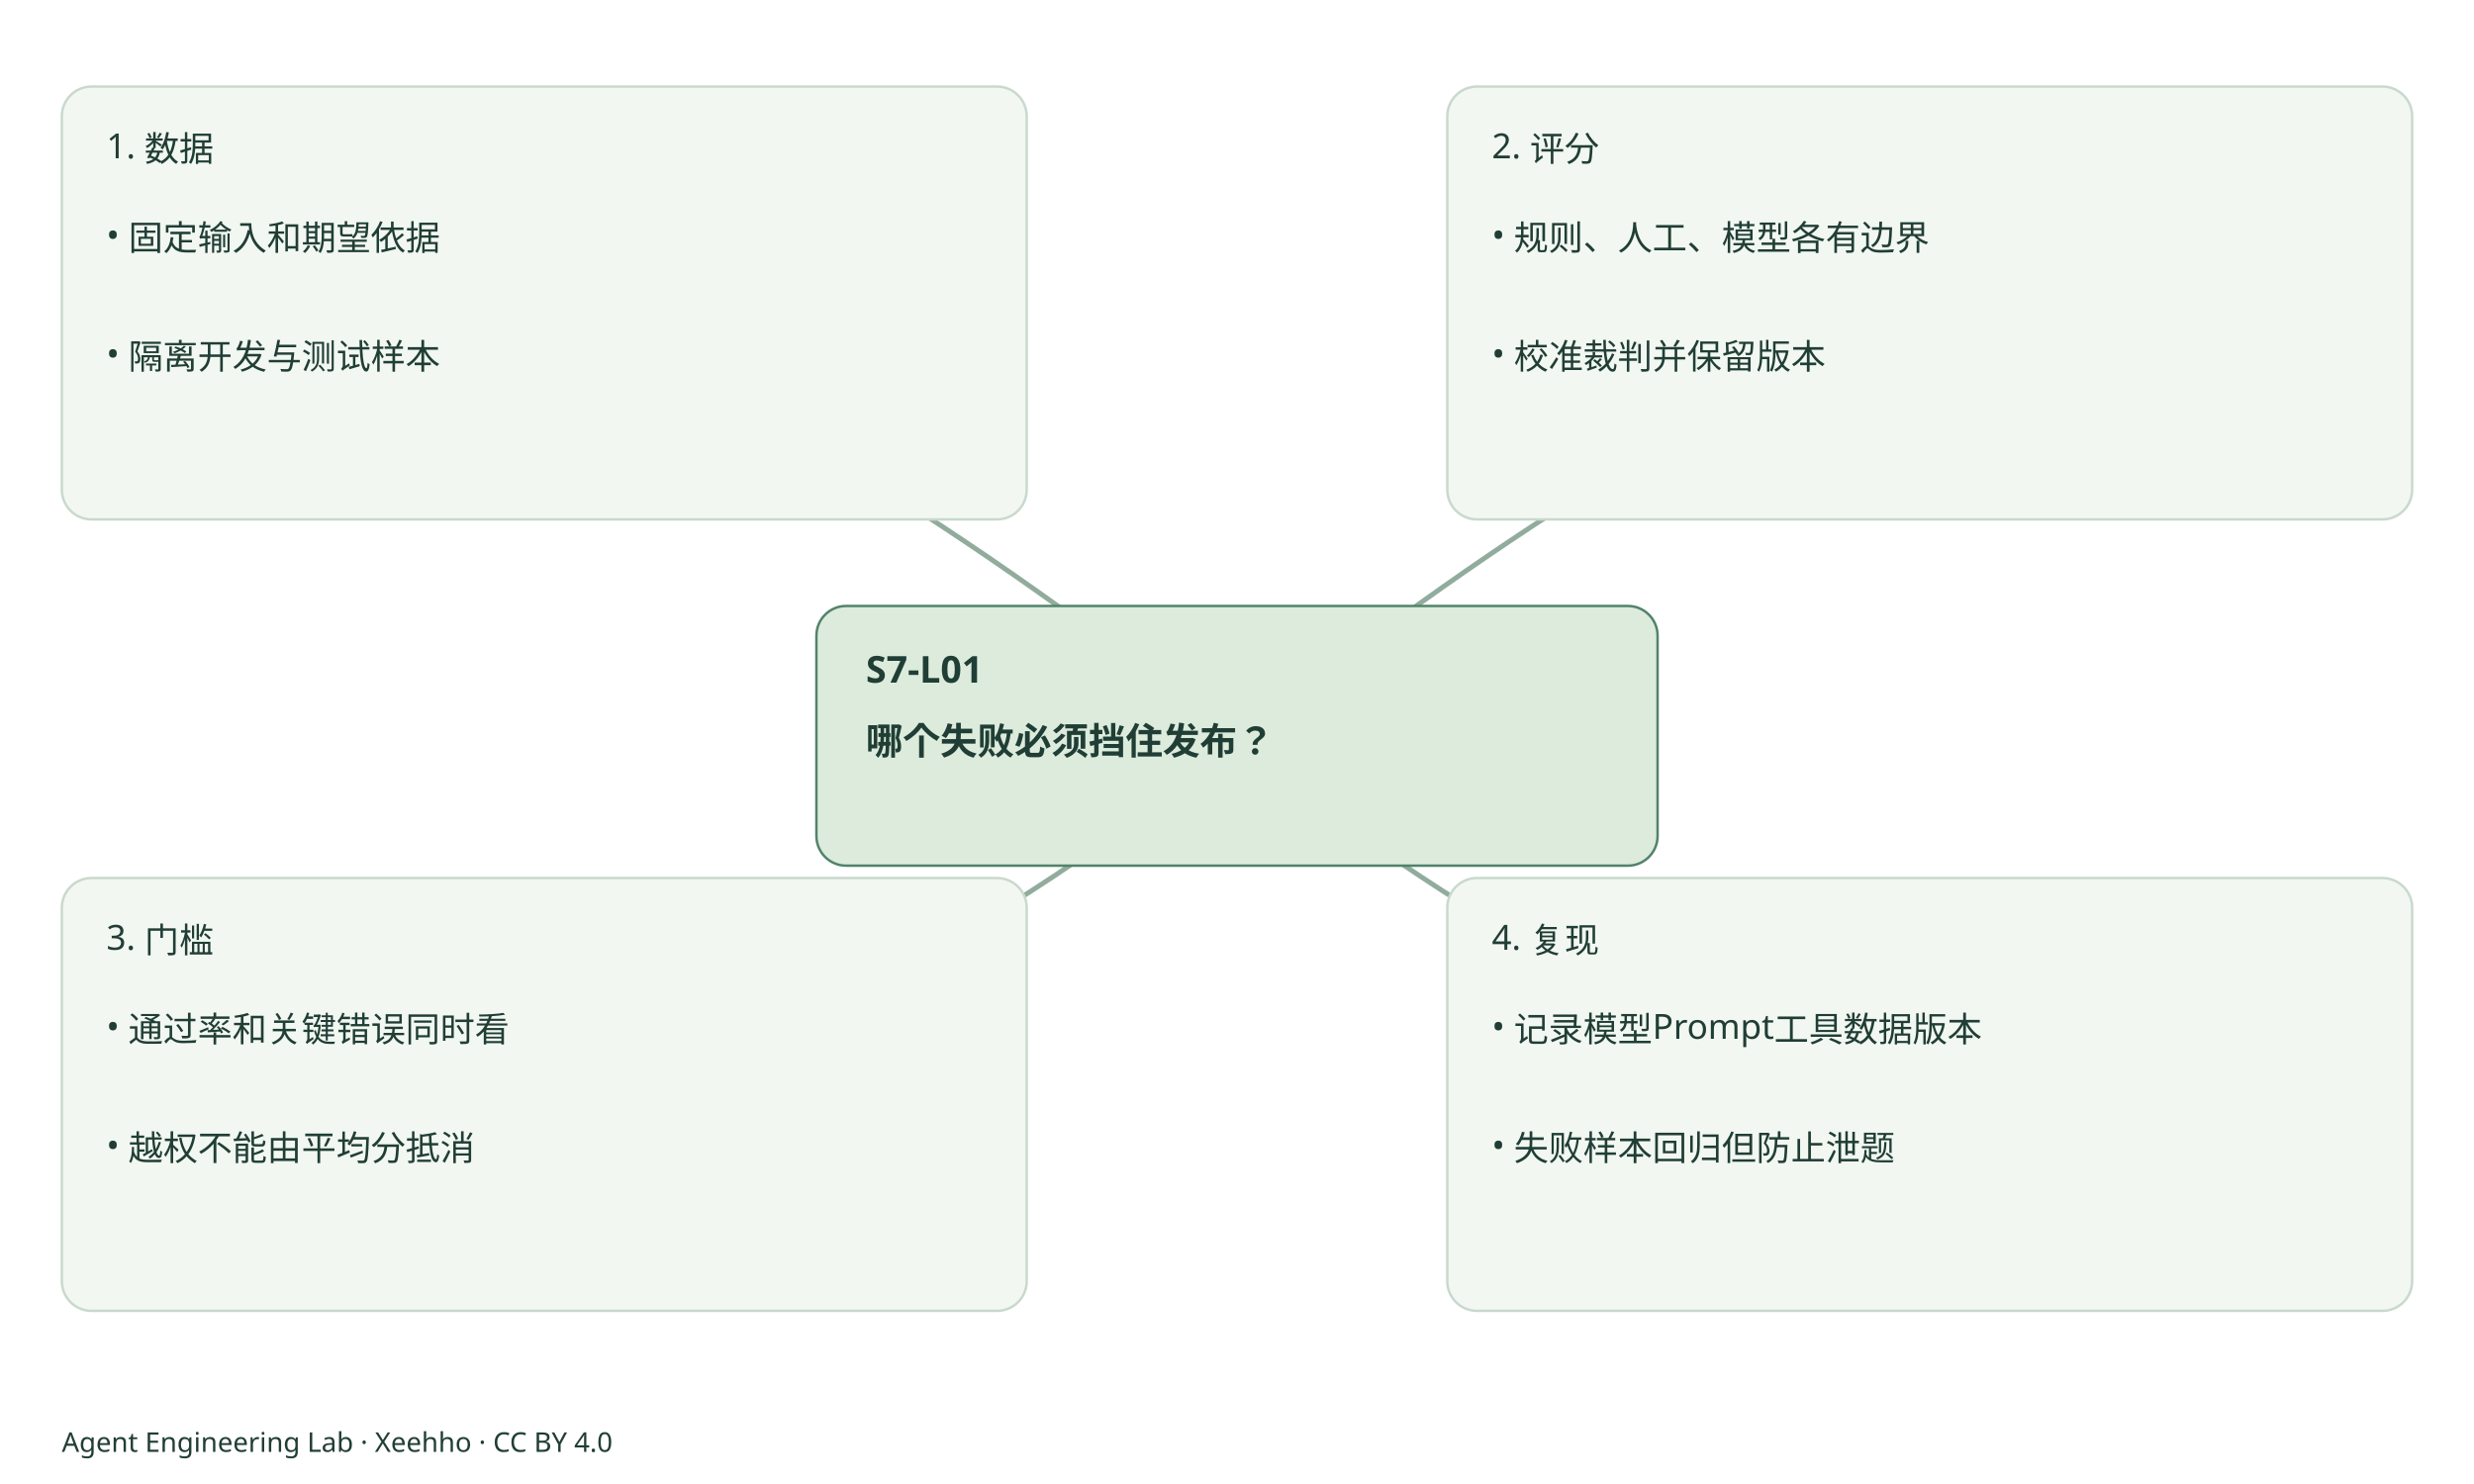
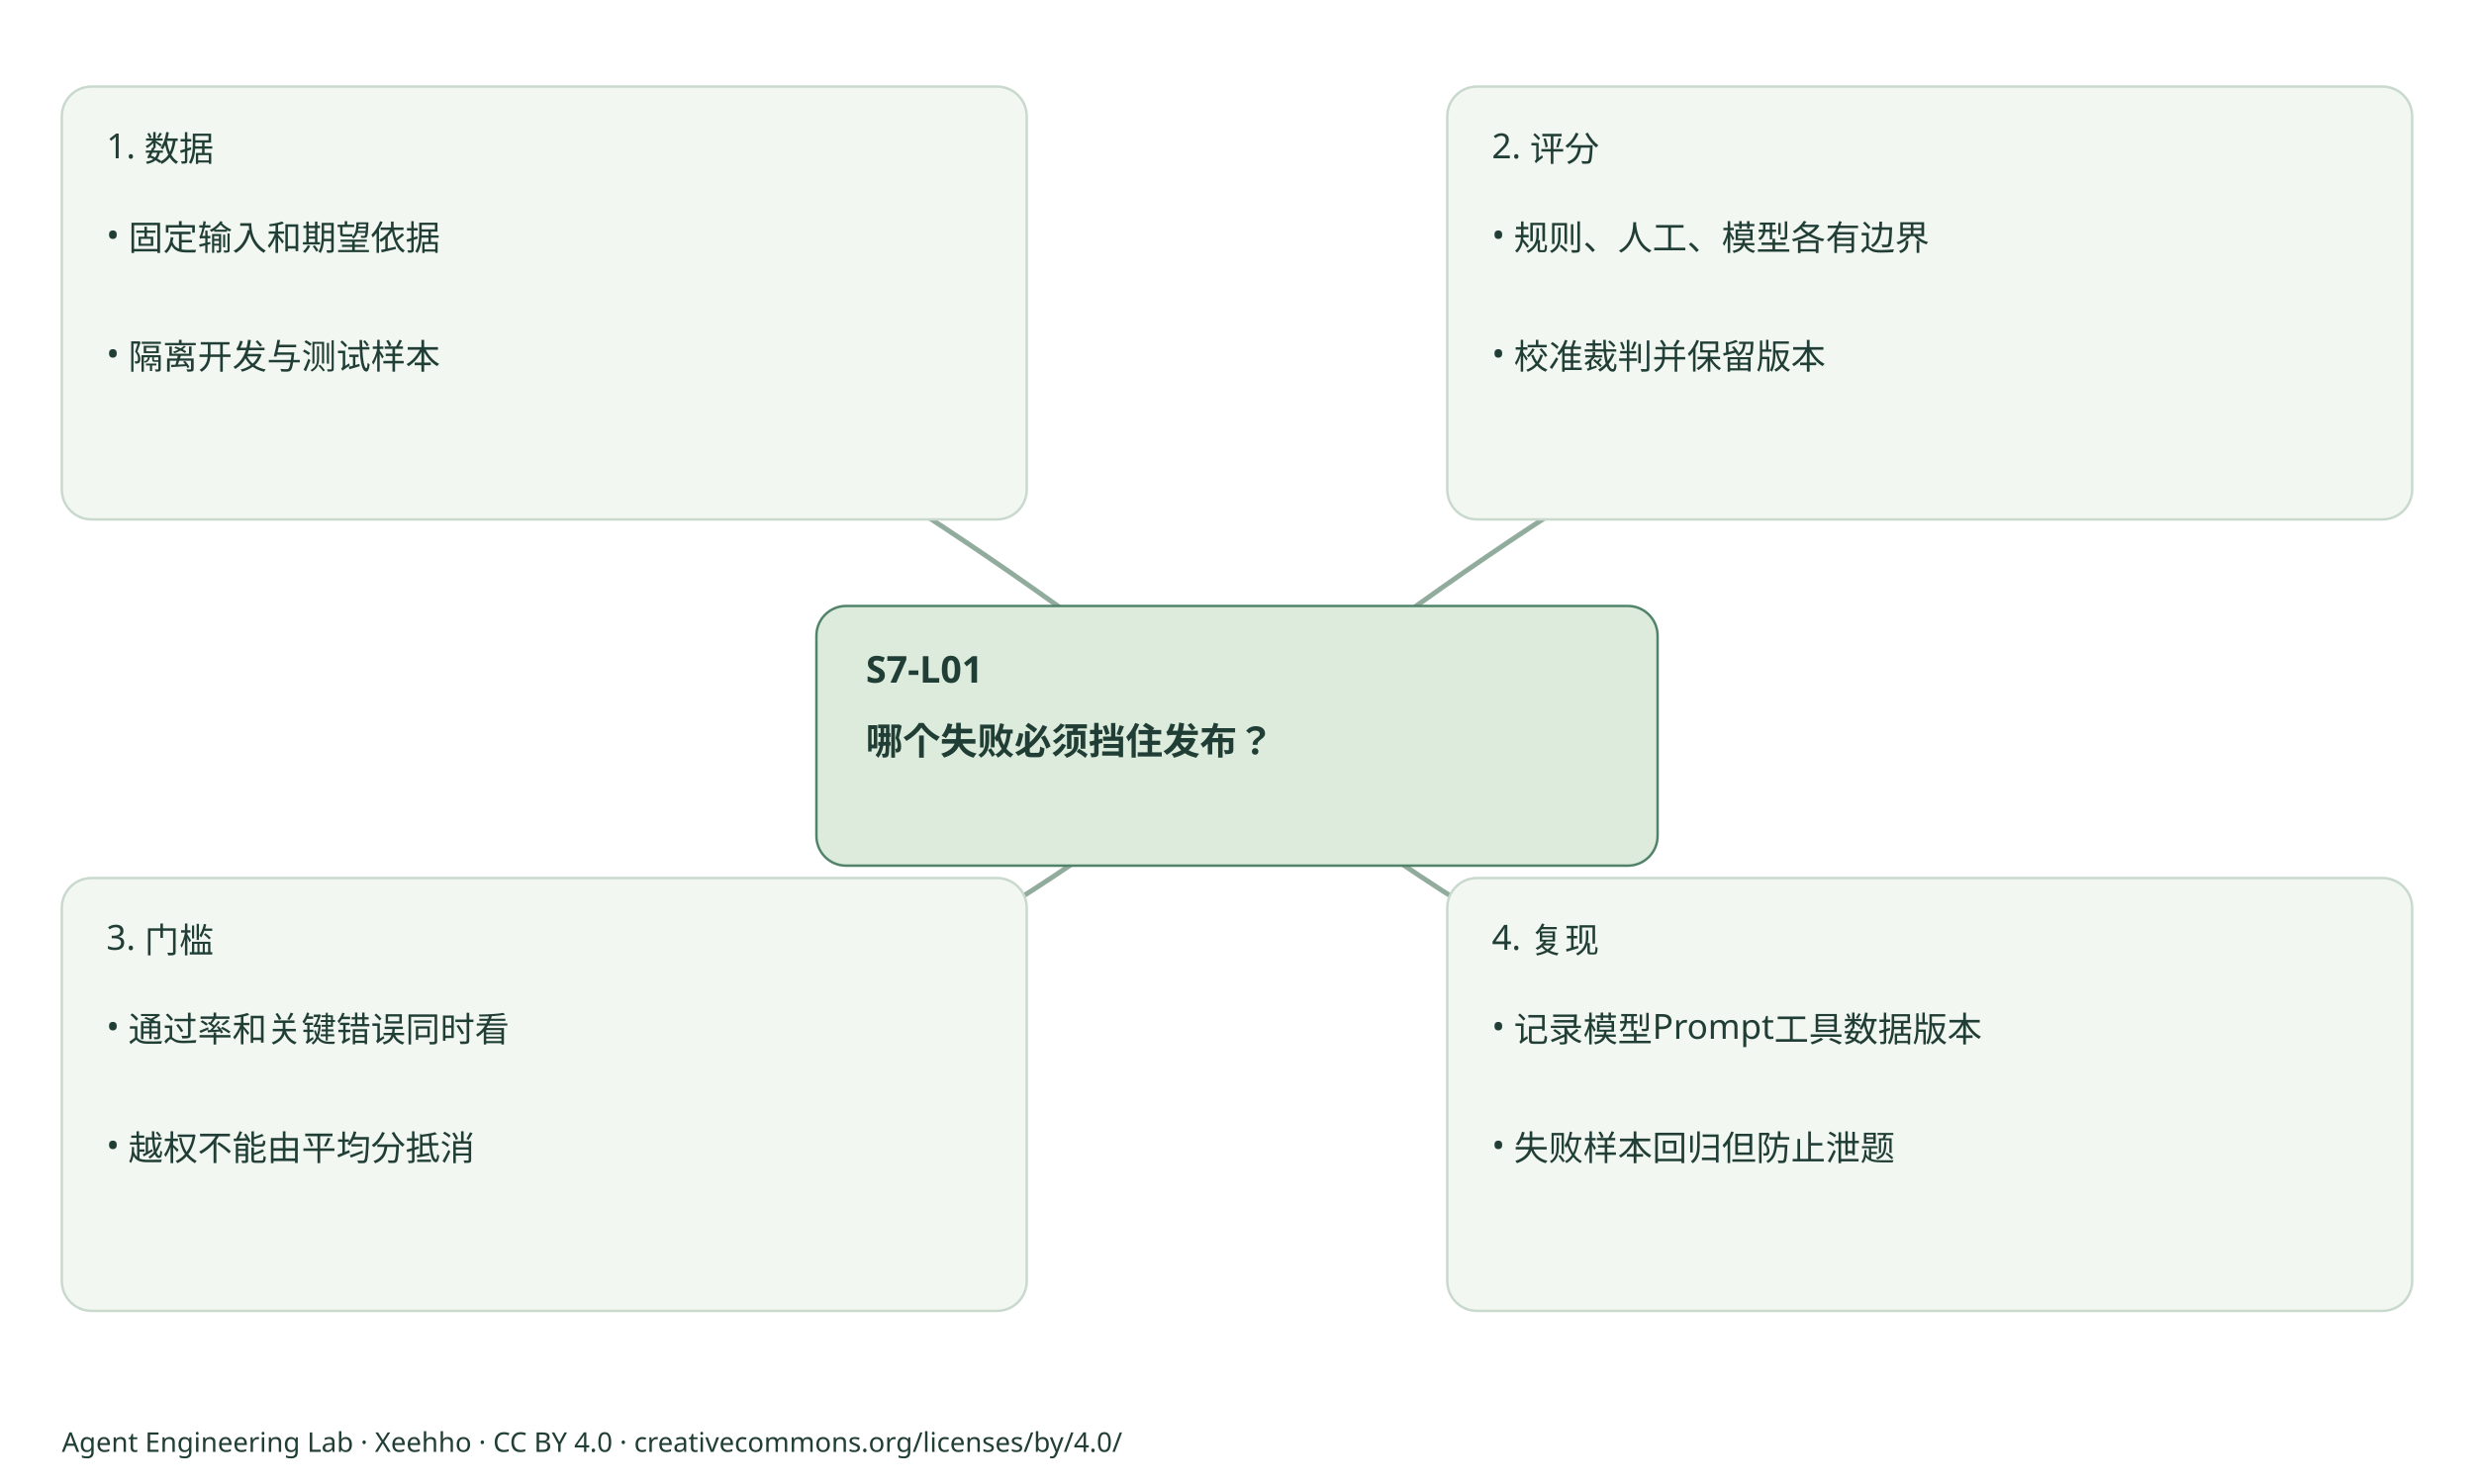
<svg xmlns="http://www.w3.org/2000/svg" viewBox="0 0 1000 600" role="img" aria-labelledby="diagram-title diagram-description">
  <style>text{font:15px system-ui,sans-serif;fill:#203e35}.root text{font-weight:700}.branch text{font-size:14px}path{fill:none;stroke:#91ac9d;stroke-width:2}rect{fill:#f2f7f2;stroke:#c9d9cd;rx:12}.root rect{fill:#dcebdc;stroke:#51836a}.active rect{fill:#d6eecb;stroke:#1e6549;stroke-width:3}</style>
  <rect width="100%" height="100%" fill="#fff" style="fill:#fff;stroke:none;rx:0" />
  <path d="M500 300 Q350 180 220 125" />
  <path d="M500 300 Q650 180 780 125" />
  <path d="M500 300 Q350 420 220 445" />
  <path d="M500 300 Q650 420 780 445" />
  <g class="root">
    <rect x="330" y="245" width="340" height="105" />
    <text x="350" y="276">
      <tspan x="350" dy="0">S7-L01</tspan>
    </text>
    <text x="350" y="305">
      <tspan x="350" dy="0">哪个失败必须挡住发布？</tspan>
    </text>
  </g>
  <g class="branch">
    <rect x="25" y="35" width="390" height="175" />
    <text x="43" y="64">
      <tspan x="43" dy="0">1. 数据</tspan>
    </text>
    <text x="43" y="100">
      <tspan x="43" dy="0">• 固定输入和期望依据</tspan>
    </text>
    <text x="43" y="148">
      <tspan x="43" dy="0">• 隔离开发与测试样本</tspan>
    </text>
  </g>
  <g class="branch">
    <rect x="585" y="35" width="390" height="175" />
    <text x="603" y="64">
      <tspan x="603" dy="0">2. 评分</tspan>
    </text>
    <text x="603" y="100">
      <tspan x="603" dy="0">• 规则、人工、模型各有边界</tspan>
    </text>
    <text x="603" y="148">
      <tspan x="603" dy="0">• 校准裁判并保留版本</tspan>
    </text>
  </g>
  <g class="branch">
    <rect x="25" y="355" width="390" height="175" />
    <text x="43" y="384">
      <tspan x="43" dy="0">3. 门槛</tspan>
    </text>
    <text x="43" y="420">
      <tspan x="43" dy="0">• 通过率和关键错误同时看</tspan>
    </text>
    <text x="43" y="468">
      <tspan x="43" dy="0">• 越权不能由平均分抵消</tspan>
    </text>
  </g>
  <g class="branch">
    <rect x="585" y="355" width="390" height="175" />
    <text x="603" y="384">
      <tspan x="603" dy="0">4. 复现</tspan>
    </text>
    <text x="603" y="420">
      <tspan x="603" dy="0">• 记录模型Prompt工具数据版本</tspan>
    </text>
    <text x="603" y="468">
      <tspan x="603" dy="0">• 失败样本回归但防止泄题</tspan>
    </text>
  </g>
-   <text x="25" y="587" style="font-size:11px">Agent Engineering Lab · Xeehho · CC BY 4.0</text>
+   <text x="25" y="587" style="font-size:11px">Agent Engineering Lab · Xeehho · CC BY 4.0 · creativecommons.org/licenses/by/4.0/</text>
</svg>
